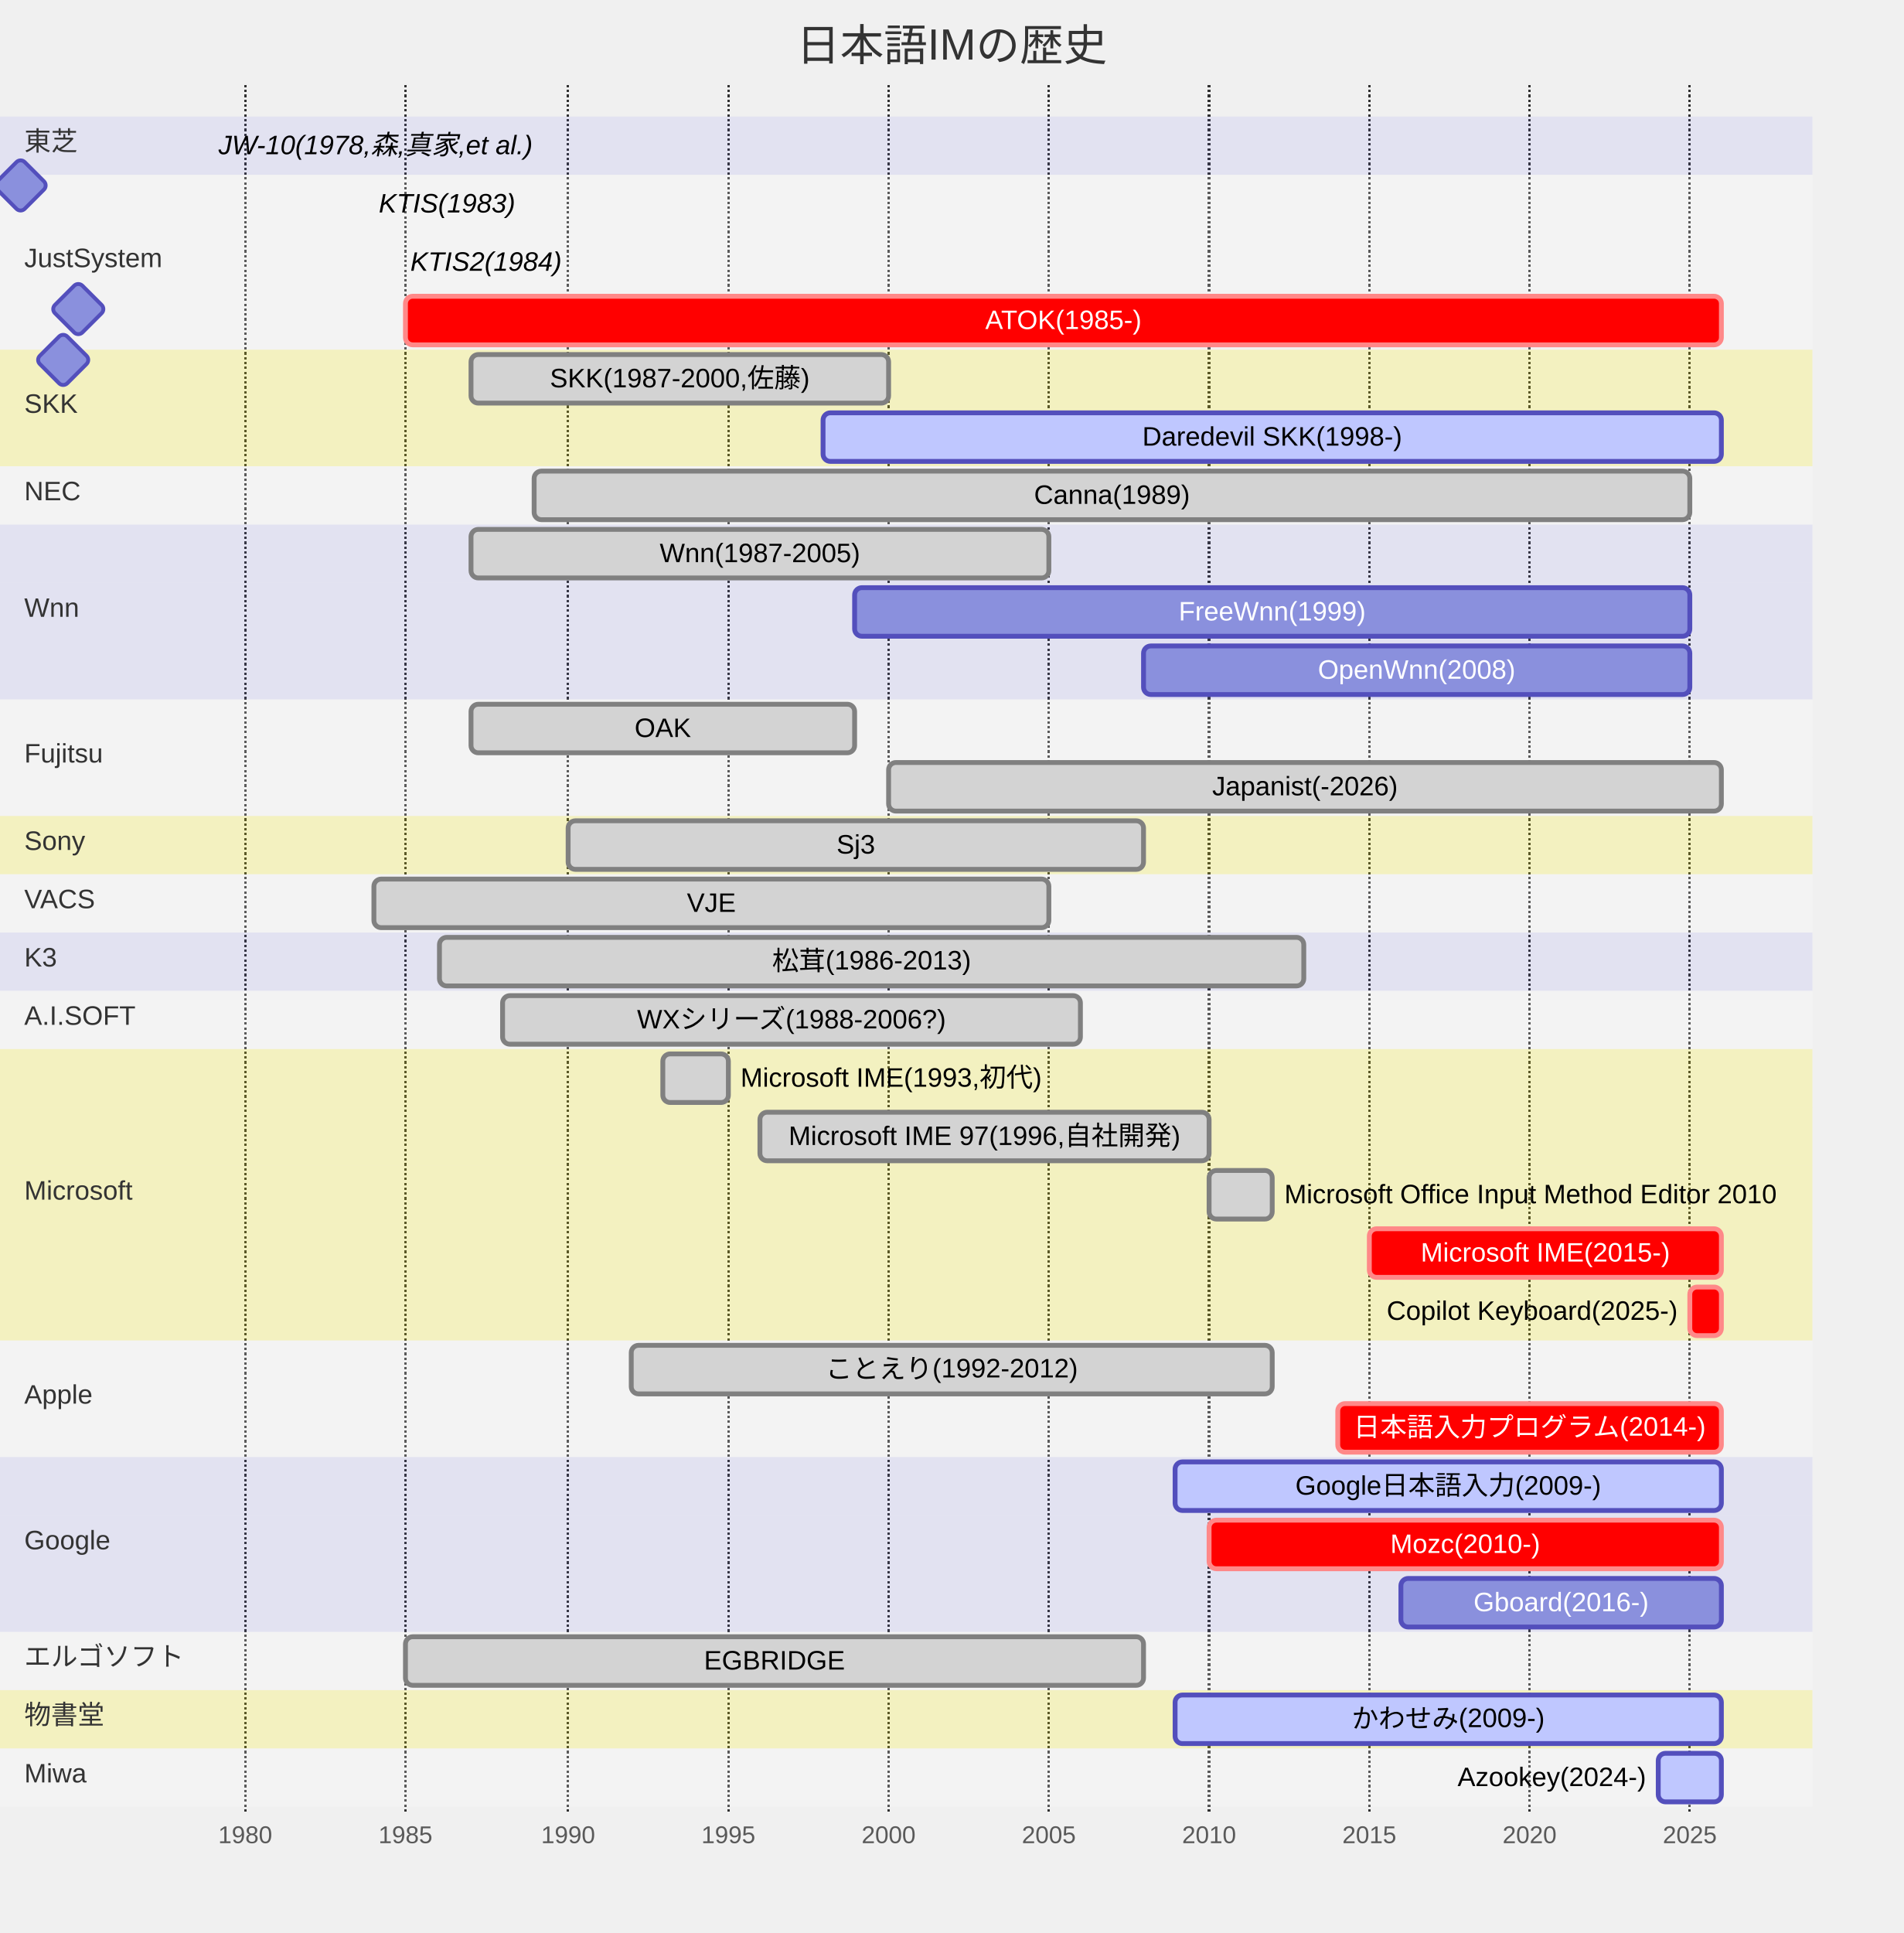
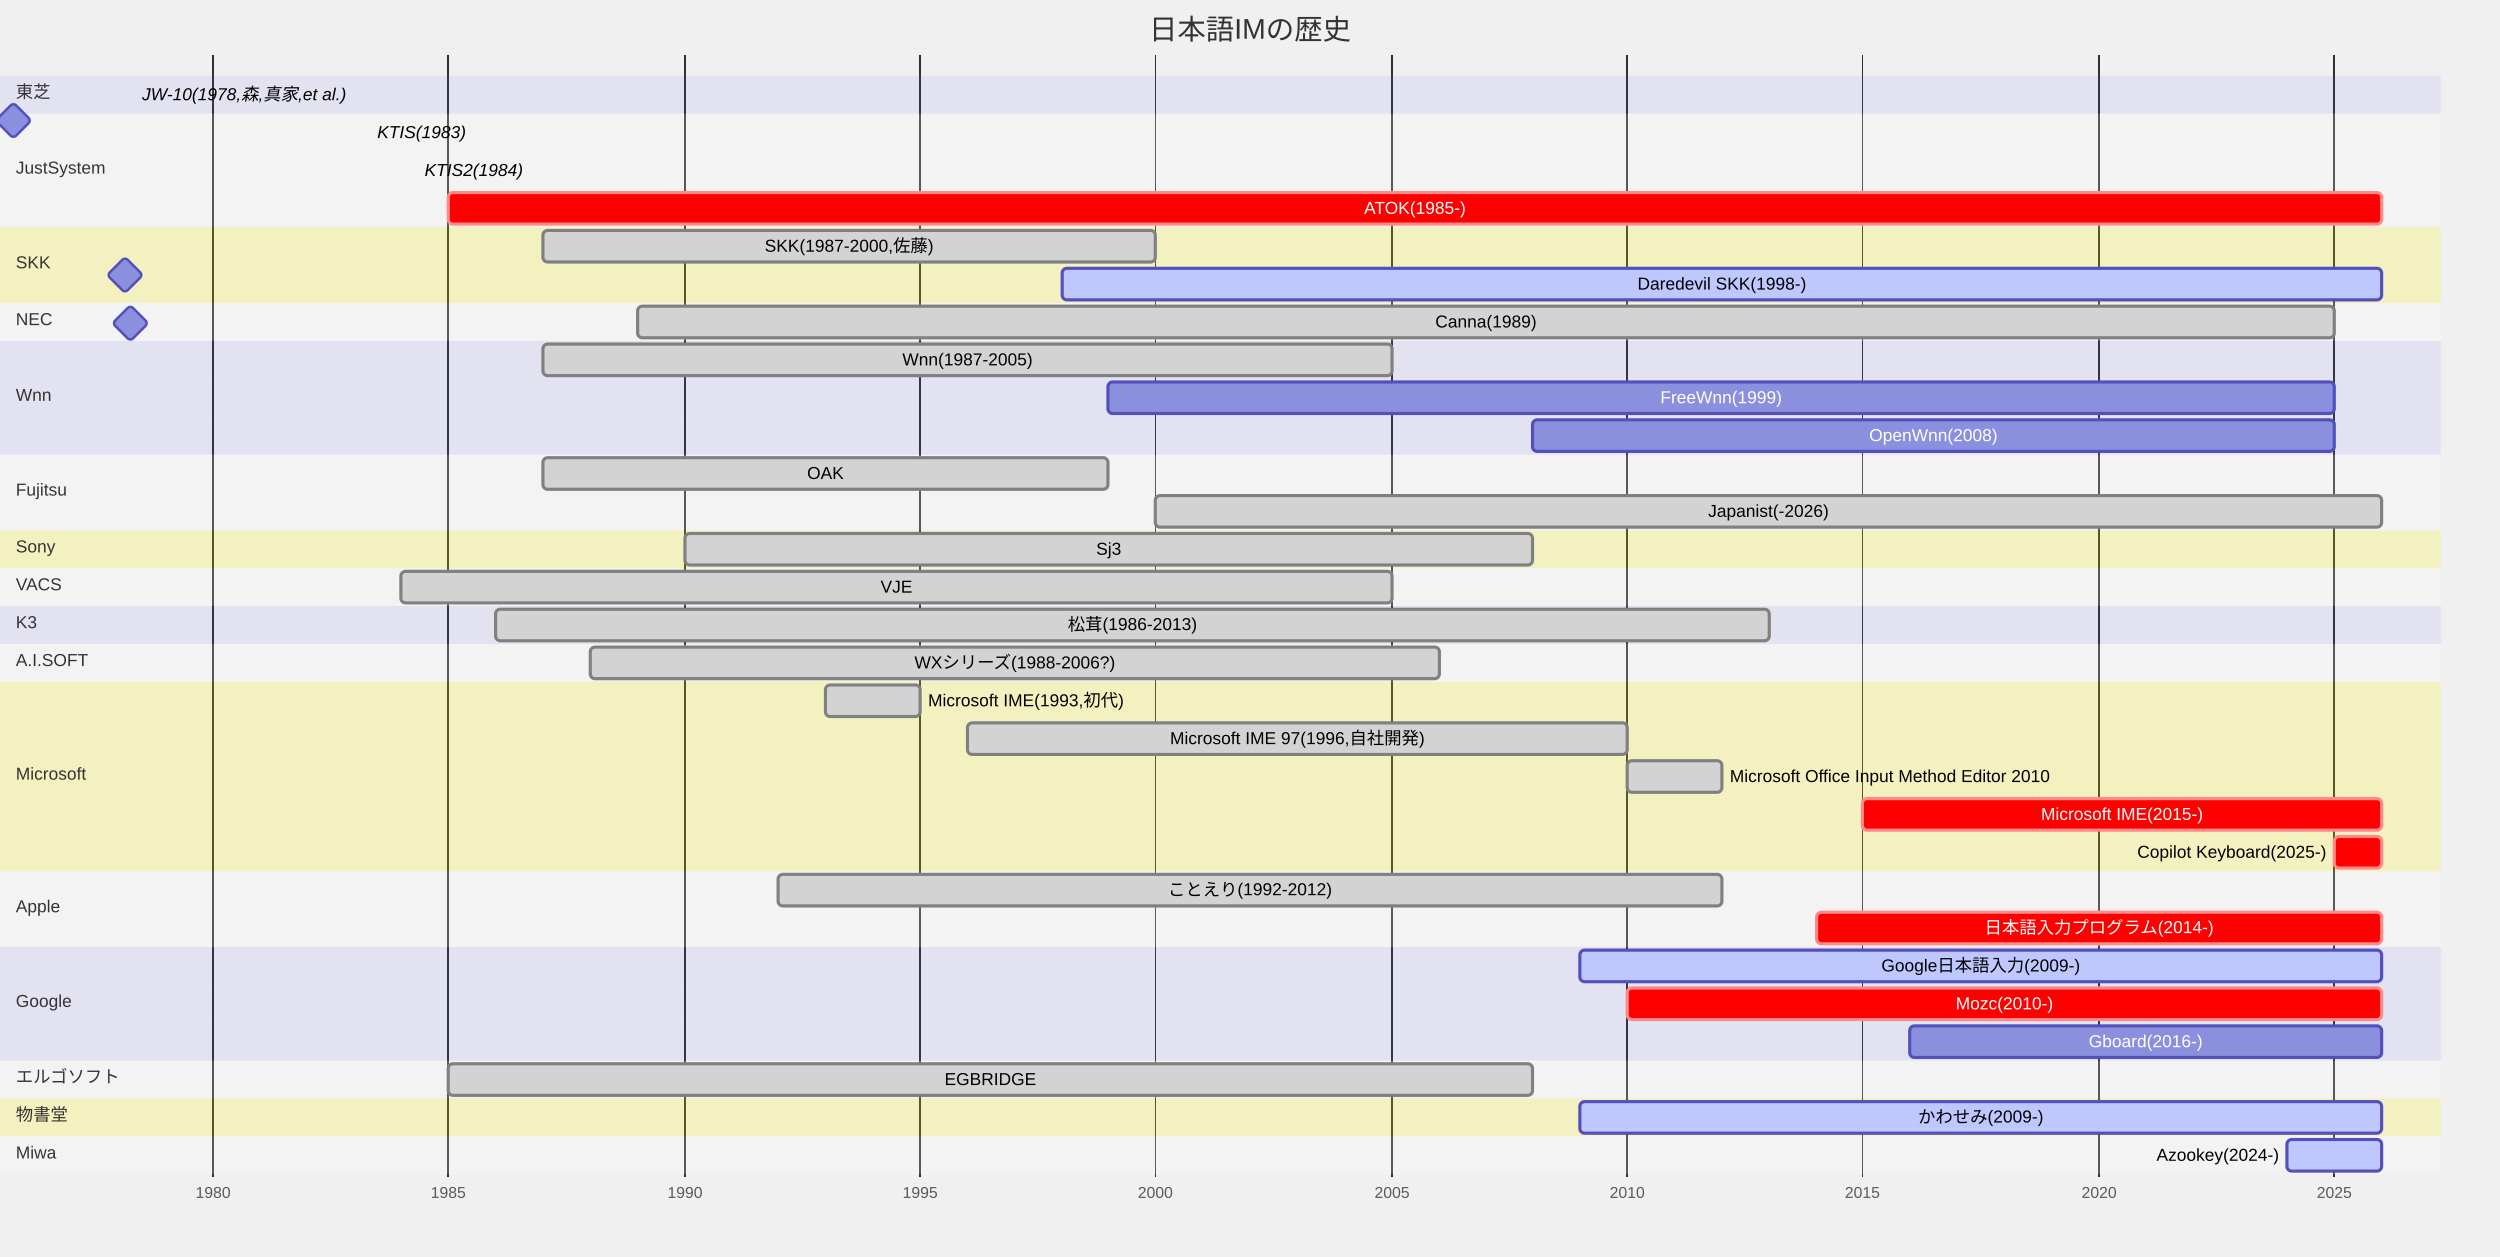
- <svg xmlns="http://www.w3.org/2000/svg" id="my-svg" width="100%" viewBox="0 0 784 796" style="max-width: 784px; background-color: white;" role="graphics-document document" aria-roledescription="gantt">
+ <svg xmlns="http://www.w3.org/2000/svg" id="my-svg" width="100%" viewBox="0 0 1584 796" style="max-width: 1584px; background-color: white;" role="graphics-document document" aria-roledescription="gantt">
  <style>#my-svg{font-family:"trebuchet ms",verdana,arial,sans-serif;font-size:16px;fill:#333;}@keyframes edge-animation-frame{from{stroke-dashoffset:0;}}@keyframes dash{to{stroke-dashoffset:0;}}#my-svg .edge-animation-slow{stroke-dasharray:9,5!important;stroke-dashoffset:900;animation:dash 50s linear infinite;stroke-linecap:round;}#my-svg .edge-animation-fast{stroke-dasharray:9,5!important;stroke-dashoffset:900;animation:dash 20s linear infinite;stroke-linecap:round;}#my-svg .error-icon{fill:#552222;}#my-svg .error-text{fill:#552222;stroke:#552222;}#my-svg .edge-thickness-normal{stroke-width:1px;}#my-svg .edge-thickness-thick{stroke-width:3.5px;}#my-svg .edge-pattern-solid{stroke-dasharray:0;}#my-svg .edge-thickness-invisible{stroke-width:0;fill:none;}#my-svg .edge-pattern-dashed{stroke-dasharray:3;}#my-svg .edge-pattern-dotted{stroke-dasharray:2;}#my-svg .marker{fill:#333333;stroke:#333333;}#my-svg .marker.cross{stroke:#333333;}#my-svg svg{font-family:"trebuchet ms",verdana,arial,sans-serif;font-size:16px;}#my-svg p{margin:0;}#my-svg .mermaid-main-font{font-family:"trebuchet ms",verdana,arial,sans-serif;}#my-svg .exclude-range{fill:#eeeeee;}#my-svg .section{stroke:none;opacity:0.2;}#my-svg .section0{fill:rgba(102, 102, 255, 0.49);}#my-svg .section2{fill:#fff400;}#my-svg .section1,#my-svg .section3{fill:white;opacity:0.2;}#my-svg .sectionTitle0{fill:#333;}#my-svg .sectionTitle1{fill:#333;}#my-svg .sectionTitle2{fill:#333;}#my-svg .sectionTitle3{fill:#333;}#my-svg .sectionTitle{text-anchor:start;font-family:"trebuchet ms",verdana,arial,sans-serif;}#my-svg .grid .tick{stroke:lightgrey;opacity:0.8;shape-rendering:crispEdges;}#my-svg .grid .tick text{font-family:"trebuchet ms",verdana,arial,sans-serif;fill:#333;}#my-svg .grid path{stroke-width:0;}#my-svg .today{fill:none;stroke:red;stroke-width:2px;}#my-svg .task{stroke-width:2;}#my-svg .taskText{text-anchor:middle;font-family:"trebuchet ms",verdana,arial,sans-serif;}#my-svg .taskTextOutsideRight{fill:black;text-anchor:start;font-family:"trebuchet ms",verdana,arial,sans-serif;}#my-svg .taskTextOutsideLeft{fill:black;text-anchor:end;}#my-svg .task.clickable{cursor:pointer;}#my-svg .taskText.clickable{cursor:pointer;fill:#003163!important;font-weight:bold;}#my-svg .taskTextOutsideLeft.clickable{cursor:pointer;fill:#003163!important;font-weight:bold;}#my-svg .taskTextOutsideRight.clickable{cursor:pointer;fill:#003163!important;font-weight:bold;}#my-svg .taskText0,#my-svg .taskText1,#my-svg .taskText2,#my-svg .taskText3{fill:white;}#my-svg .task0,#my-svg .task1,#my-svg .task2,#my-svg .task3{fill:#8a90dd;stroke:#534fbc;}#my-svg .taskTextOutside0,#my-svg .taskTextOutside2{fill:black;}#my-svg .taskTextOutside1,#my-svg .taskTextOutside3{fill:black;}#my-svg .active0,#my-svg .active1,#my-svg .active2,#my-svg .active3{fill:#bfc7ff;stroke:#534fbc;}#my-svg .activeText0,#my-svg .activeText1,#my-svg .activeText2,#my-svg .activeText3{fill:black!important;}#my-svg .done0,#my-svg .done1,#my-svg .done2,#my-svg .done3{stroke:grey;fill:lightgrey;stroke-width:2;}#my-svg .doneText0,#my-svg .doneText1,#my-svg .doneText2,#my-svg .doneText3{fill:black!important;}#my-svg .crit0,#my-svg .crit1,#my-svg .crit2,#my-svg .crit3{stroke:#ff8888;fill:red;stroke-width:2;}#my-svg .activeCrit0,#my-svg .activeCrit1,#my-svg .activeCrit2,#my-svg .activeCrit3{stroke:#ff8888;fill:#bfc7ff;stroke-width:2;}#my-svg .doneCrit0,#my-svg .doneCrit1,#my-svg .doneCrit2,#my-svg .doneCrit3{stroke:#ff8888;fill:lightgrey;stroke-width:2;cursor:pointer;shape-rendering:crispEdges;}#my-svg .milestone{transform:rotate(45deg) scale(0.8,0.8);}#my-svg .milestoneText{font-style:italic;}#my-svg .doneCritText0,#my-svg .doneCritText1,#my-svg .doneCritText2,#my-svg .doneCritText3{fill:black!important;}#my-svg .vert{stroke:navy;}#my-svg .vertText{font-size:15px;text-anchor:middle;fill:navy!important;}#my-svg .activeCritText0,#my-svg .activeCritText1,#my-svg .activeCritText2,#my-svg .activeCritText3{fill:black!important;}#my-svg .titleText{text-anchor:middle;font-size:18px;fill:#333;font-family:"trebuchet ms",verdana,arial,sans-serif;}#my-svg :root{--mermaid-font-family:"trebuchet ms",verdana,arial,sans-serif;}</style>
  <g />
  <g class="grid" transform="translate(75, 746)" fill="none" font-size="10" font-family="sans-serif" text-anchor="middle">
-     <path class="domain" stroke="currentColor" d="M0,-711V0H634V-711" />
-     <g class="tick" opacity="1" transform="translate(26,0)">
+     <path class="domain" stroke="currentColor" d="M0,-711V0H1434V-711" />
+     <g class="tick" opacity="1" transform="translate(60,0)">
      <line stroke="currentColor" y2="-711" />
      <text fill="#000" y="3" dy="1em" stroke="none" font-size="10" style="text-anchor: middle;">1980</text>
    </g>
-     <g class="tick" opacity="1" transform="translate(92,0)">
+     <g class="tick" opacity="1" transform="translate(209,0)">
      <line stroke="currentColor" y2="-711" />
      <text fill="#000" y="3" dy="1em" stroke="none" font-size="10" style="text-anchor: middle;">1985</text>
    </g>
-     <g class="tick" opacity="1" transform="translate(159,0)">
+     <g class="tick" opacity="1" transform="translate(359,0)">
      <line stroke="currentColor" y2="-711" />
      <text fill="#000" y="3" dy="1em" stroke="none" font-size="10" style="text-anchor: middle;">1990</text>
    </g>
-     <g class="tick" opacity="1" transform="translate(225,0)">
+     <g class="tick" opacity="1" transform="translate(508,0)">
      <line stroke="currentColor" y2="-711" />
      <text fill="#000" y="3" dy="1em" stroke="none" font-size="10" style="text-anchor: middle;">1995</text>
    </g>
-     <g class="tick" opacity="1" transform="translate(291,0)">
+     <g class="tick" opacity="1" transform="translate(657,0)">
      <line stroke="currentColor" y2="-711" />
      <text fill="#000" y="3" dy="1em" stroke="none" font-size="10" style="text-anchor: middle;">2000</text>
    </g>
-     <g class="tick" opacity="1" transform="translate(357,0)">
+     <g class="tick" opacity="1" transform="translate(807,0)">
      <line stroke="currentColor" y2="-711" />
      <text fill="#000" y="3" dy="1em" stroke="none" font-size="10" style="text-anchor: middle;">2005</text>
    </g>
-     <g class="tick" opacity="1" transform="translate(423,0)">
+     <g class="tick" opacity="1" transform="translate(956,0)">
      <line stroke="currentColor" y2="-711" />
      <text fill="#000" y="3" dy="1em" stroke="none" font-size="10" style="text-anchor: middle;">2010</text>
    </g>
-     <g class="tick" opacity="1" transform="translate(489,0)">
+     <g class="tick" opacity="1" transform="translate(1105,0)">
      <line stroke="currentColor" y2="-711" />
      <text fill="#000" y="3" dy="1em" stroke="none" font-size="10" style="text-anchor: middle;">2015</text>
    </g>
-     <g class="tick" opacity="1" transform="translate(555,0)">
+     <g class="tick" opacity="1" transform="translate(1255,0)">
      <line stroke="currentColor" y2="-711" />
      <text fill="#000" y="3" dy="1em" stroke="none" font-size="10" style="text-anchor: middle;">2020</text>
    </g>
-     <g class="tick" opacity="1" transform="translate(621,0)">
+     <g class="tick" opacity="1" transform="translate(1404,0)">
      <line stroke="currentColor" y2="-711" />
      <text fill="#000" y="3" dy="1em" stroke="none" font-size="10" style="text-anchor: middle;">2025</text>
    </g>
  </g>
  <g>
-     <rect x="0" y="48" width="746.5" height="24" class="section section0" />
-     <rect x="0" y="72" width="746.5" height="24" class="section section1" />
-     <rect x="0" y="96" width="746.5" height="24" class="section section1" />
-     <rect x="0" y="360" width="746.5" height="24" class="section section3" />
-     <rect x="0" y="120" width="746.5" height="24" class="section section1" />
-     <rect x="0" y="672" width="746.5" height="24" class="section section1" />
-     <rect x="0" y="384" width="746.5" height="24" class="section section0" />
-     <rect x="0" y="144" width="746.5" height="24" class="section section2" />
-     <rect x="0" y="216" width="746.5" height="24" class="section section0" />
-     <rect x="0" y="288" width="746.5" height="24" class="section section1" />
-     <rect x="0" y="408" width="746.5" height="24" class="section section1" />
-     <rect x="0" y="192" width="746.5" height="24" class="section section3" />
-     <rect x="0" y="336" width="746.5" height="24" class="section section2" />
-     <rect x="0" y="552" width="746.5" height="24" class="section section3" />
-     <rect x="0" y="432" width="746.5" height="24" class="section section2" />
-     <rect x="0" y="456" width="746.5" height="24" class="section section2" />
-     <rect x="0" y="168" width="746.5" height="24" class="section section2" />
-     <rect x="0" y="240" width="746.5" height="24" class="section section0" />
-     <rect x="0" y="312" width="746.5" height="24" class="section section1" />
-     <rect x="0" y="264" width="746.5" height="24" class="section section0" />
-     <rect x="0" y="600" width="746.5" height="24" class="section section0" />
-     <rect x="0" y="696" width="746.5" height="24" class="section section2" />
-     <rect x="0" y="480" width="746.5" height="24" class="section section2" />
-     <rect x="0" y="624" width="746.5" height="24" class="section section0" />
-     <rect x="0" y="576" width="746.5" height="24" class="section section3" />
-     <rect x="0" y="504" width="746.5" height="24" class="section section2" />
-     <rect x="0" y="648" width="746.5" height="24" class="section section0" />
-     <rect x="0" y="720" width="746.5" height="24" class="section section3" />
-     <rect x="0" y="528" width="746.5" height="24" class="section section2" />
+     <rect x="0" y="48" width="1546.5" height="24" class="section section0" />
+     <rect x="0" y="72" width="1546.5" height="24" class="section section1" />
+     <rect x="0" y="96" width="1546.5" height="24" class="section section1" />
+     <rect x="0" y="360" width="1546.5" height="24" class="section section3" />
+     <rect x="0" y="120" width="1546.5" height="24" class="section section1" />
+     <rect x="0" y="672" width="1546.5" height="24" class="section section1" />
+     <rect x="0" y="384" width="1546.5" height="24" class="section section0" />
+     <rect x="0" y="144" width="1546.5" height="24" class="section section2" />
+     <rect x="0" y="216" width="1546.5" height="24" class="section section0" />
+     <rect x="0" y="288" width="1546.5" height="24" class="section section1" />
+     <rect x="0" y="408" width="1546.5" height="24" class="section section1" />
+     <rect x="0" y="192" width="1546.5" height="24" class="section section3" />
+     <rect x="0" y="336" width="1546.5" height="24" class="section section2" />
+     <rect x="0" y="552" width="1546.5" height="24" class="section section3" />
+     <rect x="0" y="432" width="1546.5" height="24" class="section section2" />
+     <rect x="0" y="456" width="1546.5" height="24" class="section section2" />
+     <rect x="0" y="168" width="1546.5" height="24" class="section section2" />
+     <rect x="0" y="240" width="1546.5" height="24" class="section section0" />
+     <rect x="0" y="312" width="1546.5" height="24" class="section section1" />
+     <rect x="0" y="264" width="1546.5" height="24" class="section section0" />
+     <rect x="0" y="600" width="1546.5" height="24" class="section section0" />
+     <rect x="0" y="696" width="1546.5" height="24" class="section section2" />
+     <rect x="0" y="480" width="1546.5" height="24" class="section section2" />
+     <rect x="0" y="624" width="1546.5" height="24" class="section section0" />
+     <rect x="0" y="576" width="1546.5" height="24" class="section section3" />
+     <rect x="0" y="504" width="1546.5" height="24" class="section section2" />
+     <rect x="0" y="648" width="1546.5" height="24" class="section section0" />
+     <rect x="0" y="720" width="1546.5" height="24" class="section section3" />
+     <rect x="0" y="528" width="1546.5" height="24" class="section section2" />
  </g>
  <g>
    <rect id="task1" rx="3" ry="3" x="65" y="50" width="20" height="20" transform-origin="75px 60px" class="task milestone  task0" />
-     <rect id="task2" rx="3" ry="3" x="131" y="74" width="20" height="20" transform-origin="141px 84px" class="task milestone  task1" />
-     <rect id="task3" rx="3" ry="3" x="144" y="98" width="20" height="20" transform-origin="154px 108px" class="task milestone  task1" />
-     <rect id="task14" rx="3" ry="3" x="154" y="362" width="278" height="20" transform-origin="293px 372px" class="task done3" />
-     <rect id="task4" rx="3" ry="3" x="167" y="122" width="542" height="20" transform-origin="438px 132px" class="task crit1" />
-     <rect id="task27" rx="3" ry="3" x="167" y="674" width="304" height="20" transform-origin="319px 684px" class="task done1" />
-     <rect id="task15" rx="3" ry="3" x="181" y="386" width="356" height="20" transform-origin="359px 396px" class="task done0" />
-     <rect id="task5" rx="3" ry="3" x="194" y="146" width="172" height="20" transform-origin="280px 156px" class="task done2" />
-     <rect id="task8" rx="3" ry="3" x="194" y="218" width="238" height="20" transform-origin="313px 228px" class="task done0" />
-     <rect id="task11" rx="3" ry="3" x="194" y="290" width="158" height="20" transform-origin="273px 300px" class="task done1" />
-     <rect id="task16" rx="3" ry="3" x="207" y="410" width="238" height="20" transform-origin="326px 420px" class="task done1" />
-     <rect id="task7" rx="3" ry="3" x="220" y="194" width="476" height="20" transform-origin="458px 204px" class="task done3" />
-     <rect id="task13" rx="3" ry="3" x="234" y="338" width="237" height="20" transform-origin="352.5px 348px" class="task done2" />
-     <rect id="task22" rx="3" ry="3" x="260" y="554" width="264" height="20" transform-origin="392px 564px" class="task done3" />
-     <rect id="task17" rx="3" ry="3" x="273" y="434" width="27" height="20" transform-origin="286.5px 444px" class="task done2" />
-     <rect id="task18" rx="3" ry="3" x="313" y="458" width="185" height="20" transform-origin="405.5px 468px" class="task done2" />
-     <rect id="task6" rx="3" ry="3" x="339" y="170" width="370" height="20" transform-origin="524px 180px" class="task active2" />
-     <rect id="task9" rx="3" ry="3" x="352" y="242" width="344" height="20" transform-origin="524px 252px" class="task task0" />
-     <rect id="task12" rx="3" ry="3" x="366" y="314" width="343" height="20" transform-origin="537.5px 324px" class="task done1" />
-     <rect id="task10" rx="3" ry="3" x="471" y="266" width="225" height="20" transform-origin="583.5px 276px" class="task task0" />
-     <rect id="task24" rx="3" ry="3" x="484" y="602" width="225" height="20" transform-origin="596.5px 612px" class="task active0" />
-     <rect id="task28" rx="3" ry="3" x="484" y="698" width="225" height="20" transform-origin="596.5px 708px" class="task active2" />
-     <rect id="task19" rx="3" ry="3" x="498" y="482" width="26" height="20" transform-origin="511px 492px" class="task done2" />
-     <rect id="task25" rx="3" ry="3" x="498" y="626" width="211" height="20" transform-origin="603.5px 636px" class="task crit0" />
-     <rect id="task23" rx="3" ry="3" x="551" y="578" width="158" height="20" transform-origin="630px 588px" class="task crit3" />
-     <rect id="task20" rx="3" ry="3" x="564" y="506" width="145" height="20" transform-origin="636.5px 516px" class="task crit2" />
-     <rect id="task26" rx="3" ry="3" x="577" y="650" width="132" height="20" transform-origin="643px 660px" class="task task0" />
-     <rect id="task29" rx="3" ry="3" x="683" y="722" width="26" height="20" transform-origin="696px 732px" class="task active3" />
-     <rect id="task21" rx="3" ry="3" x="696" y="530" width="13" height="20" transform-origin="702.5px 540px" class="task crit2" />
+     <rect id="task2" rx="3" ry="3" x="214" y="74" width="20" height="20" transform-origin="224px 84px" class="task milestone  task1" />
+     <rect id="task3" rx="3" ry="3" x="244" y="98" width="20" height="20" transform-origin="254px 108px" class="task milestone  task1" />
+     <rect id="task14" rx="3" ry="3" x="254" y="362" width="628" height="20" transform-origin="568px 372px" class="task done3" />
+     <rect id="task4" rx="3" ry="3" x="284" y="122" width="1225" height="20" transform-origin="896.5px 132px" class="task crit1" />
+     <rect id="task27" rx="3" ry="3" x="284" y="674" width="687" height="20" transform-origin="627.5px 684px" class="task done1" />
+     <rect id="task15" rx="3" ry="3" x="314" y="386" width="807" height="20" transform-origin="717.5px 396px" class="task done0" />
+     <rect id="task5" rx="3" ry="3" x="344" y="146" width="388" height="20" transform-origin="538px 156px" class="task done2" />
+     <rect id="task8" rx="3" ry="3" x="344" y="218" width="538" height="20" transform-origin="613px 228px" class="task done0" />
+     <rect id="task11" rx="3" ry="3" x="344" y="290" width="358" height="20" transform-origin="523px 300px" class="task done1" />
+     <rect id="task16" rx="3" ry="3" x="374" y="410" width="538" height="20" transform-origin="643px 420px" class="task done1" />
+     <rect id="task7" rx="3" ry="3" x="404" y="194" width="1075" height="20" transform-origin="941.5px 204px" class="task done3" />
+     <rect id="task13" rx="3" ry="3" x="434" y="338" width="537" height="20" transform-origin="702.5px 348px" class="task done2" />
+     <rect id="task22" rx="3" ry="3" x="493" y="554" width="598" height="20" transform-origin="792px 564px" class="task done3" />
+     <rect id="task17" rx="3" ry="3" x="523" y="434" width="60" height="20" transform-origin="553px 444px" class="task done2" />
+     <rect id="task18" rx="3" ry="3" x="613" y="458" width="418" height="20" transform-origin="822px 468px" class="task done2" />
+     <rect id="task6" rx="3" ry="3" x="673" y="170" width="836" height="20" transform-origin="1091px 180px" class="task active2" />
+     <rect id="task9" rx="3" ry="3" x="702" y="242" width="777" height="20" transform-origin="1090.5px 252px" class="task task0" />
+     <rect id="task12" rx="3" ry="3" x="732" y="314" width="777" height="20" transform-origin="1120.5px 324px" class="task done1" />
+     <rect id="task10" rx="3" ry="3" x="971" y="266" width="508" height="20" transform-origin="1225px 276px" class="task task0" />
+     <rect id="task24" rx="3" ry="3" x="1001" y="602" width="508" height="20" transform-origin="1255px 612px" class="task active0" />
+     <rect id="task28" rx="3" ry="3" x="1001" y="698" width="508" height="20" transform-origin="1255px 708px" class="task active2" />
+     <rect id="task19" rx="3" ry="3" x="1031" y="482" width="60" height="20" transform-origin="1061px 492px" class="task done2" />
+     <rect id="task25" rx="3" ry="3" x="1031" y="626" width="478" height="20" transform-origin="1270px 636px" class="task crit0" />
+     <rect id="task23" rx="3" ry="3" x="1151" y="578" width="358" height="20" transform-origin="1330px 588px" class="task crit3" />
+     <rect id="task20" rx="3" ry="3" x="1180" y="506" width="329" height="20" transform-origin="1344.5px 516px" class="task crit2" />
+     <rect id="task26" rx="3" ry="3" x="1210" y="650" width="299" height="20" transform-origin="1359.5px 660px" class="task task0" />
+     <rect id="task29" rx="3" ry="3" x="1449" y="722" width="60" height="20" transform-origin="1479px 732px" class="task active3" />
+     <rect id="task21" rx="3" ry="3" x="1479" y="530" width="30" height="20" transform-origin="1494px 540px" class="task crit2" />
    <text id="task1-text" font-size="11" x="90" y="63.5" class="taskTextOutsideRight taskTextOutside0  milestoneText width-133.453125">JW-10(1978,森,真家,et al.)</text>
-     <text id="task2-text" font-size="11" x="156" y="87.5" class="taskTextOutsideRight taskTextOutside1  milestoneText width-52.234375">KTIS(1983)</text>
-     <text id="task3-text" font-size="11" x="169" y="111.5" class="taskTextOutsideRight taskTextOutside1  milestoneText width-58">KTIS2(1984)</text>
-     <text id="task14-text" font-size="11" x="293" y="375.5" class="taskText taskText3  doneText3 width-18.70361328125">VJE</text>
-     <text id="task4-text" font-size="11" x="438" y="135.5" class="taskText taskText1  critText1 width-61.140625">ATOK(1985-)</text>
-     <text id="task27-text" font-size="11" x="319" y="687.5" class="taskText taskText1  doneText1 width-49.205078125">EGBRIDGE</text>
-     <text id="task15-text" font-size="11" x="359" y="399.5" class="taskText taskText0  doneText0 width-80.265625">松茸(1986-2013)</text>
-     <text id="task5-text" font-size="11" x="280" y="159.5" class="taskText taskText2  doneText2 width-102.265625">SKK(1987-2000,佐藤)</text>
-     <text id="task8-text" font-size="11" x="313" y="231.5" class="taskText taskText0  doneText0 width-80.671875">Wnn(1987-2005)</text>
-     <text id="task11-text" font-size="11" x="273" y="303.5" class="taskText taskText1  doneText1 width-20.900390625">OAK</text>
-     <text id="task16-text" font-size="11" x="326" y="423.5" class="taskText taskText1  doneText1 width-122.265625">WXシリーズ(1988-2006?)</text>
-     <text id="task7-text" font-size="11" x="458" y="207.5" class="taskText taskText3  doneText3 width-61.3125">Canna(1989)</text>
-     <text id="task13-text" font-size="11" x="352.5" y="351.5" class="taskText taskText2  doneText2 width-15.32421875">Sj3</text>
-     <text id="task22-text" font-size="11" x="392" y="567.5" class="taskText taskText3  doneText3 width-102.265625">ことえり(1992-2012)</text>
-     <text id="task17-text" font-size="11" x="305" y="447.5" class="taskTextOutsideRight taskTextOutside2  doneText2 width-123.625">Microsoft IME(1993,初代)</text>
-     <text id="task18-text" font-size="11" x="405.5" y="471.5" class="taskText taskText2  doneText2 width-160.46875">Microsoft IME 97(1996,自社開発)</text>
-     <text id="task6-text" font-size="11" x="524" y="183.5" class="taskText taskText2 activeText2 width-103.171875">Daredevil SKK(1998-)</text>
-     <text id="task9-text" font-size="11" x="524" y="255.5" class="taskText taskText0  width-74.59375">FreeWnn(1999)</text>
-     <text id="task12-text" font-size="11" x="537.5" y="327.5" class="taskText taskText1  doneText1 width-77.09375">Japanist(-2026)</text>
-     <text id="task10-text" font-size="11" x="583.5" y="279.5" class="taskText taskText0  width-78.109375">OpenWnn(2008)</text>
-     <text id="task24-text" font-size="11" x="596.5" y="615.5" class="taskText taskText0 activeText0 width-124.203125">Google日本語入力(2009-)</text>
-     <text id="task28-text" font-size="11" x="596.5" y="711.5" class="taskText taskText2 activeText2 width-79.203125">かわせみ(2009-)</text>
-     <text id="task19-text" font-size="11" x="529" y="495.5" class="taskTextOutsideRight taskTextOutside2  doneText2 width-207.8251953125">Microsoft Office Input Method Editor 2010</text>
-     <text id="task25-text" font-size="11" x="603.5" y="639.5" class="taskText taskText0  critText0 width-60.578125">Mozc(2010-)</text>
-     <text id="task23-text" font-size="11" x="630" y="591.5" class="taskText taskText3  critText3 width-144.875">日本語入力プログラム(2014-)</text>
-     <text id="task20-text" font-size="11" x="636.5" y="519.5" class="taskText taskText2  critText2 width-101.625">Microsoft IME(2015-)</text>
-     <text id="task26-text" font-size="11" x="643" y="663.5" class="taskText taskText0  width-70.859375">Gboard(2016-)</text>
-     <text id="task29-text" font-size="11" x="678" y="735.5" class="taskTextOutsideLeft taskTextOutside3 activeText3">Azookey(2024-)</text>
-     <text id="task21-text" font-size="11" x="691" y="543.5" class="taskTextOutsideLeft taskTextOutside2  critText2">Copilot Keyboard(2025-)</text>
+     <text id="task2-text" font-size="11" x="239" y="87.5" class="taskTextOutsideRight taskTextOutside1  milestoneText width-52.234375">KTIS(1983)</text>
+     <text id="task3-text" font-size="11" x="269" y="111.5" class="taskTextOutsideRight taskTextOutside1  milestoneText width-58">KTIS2(1984)</text>
+     <text id="task14-text" font-size="11" x="568" y="375.5" class="taskText taskText3  doneText3 width-18.70361328125">VJE</text>
+     <text id="task4-text" font-size="11" x="896.5" y="135.5" class="taskText taskText1  critText1 width-61.140625">ATOK(1985-)</text>
+     <text id="task27-text" font-size="11" x="627.5" y="687.5" class="taskText taskText1  doneText1 width-49.205078125">EGBRIDGE</text>
+     <text id="task15-text" font-size="11" x="717.5" y="399.5" class="taskText taskText0  doneText0 width-80.265625">松茸(1986-2013)</text>
+     <text id="task5-text" font-size="11" x="538" y="159.5" class="taskText taskText2  doneText2 width-102.265625">SKK(1987-2000,佐藤)</text>
+     <text id="task8-text" font-size="11" x="613" y="231.5" class="taskText taskText0  doneText0 width-80.671875">Wnn(1987-2005)</text>
+     <text id="task11-text" font-size="11" x="523" y="303.5" class="taskText taskText1  doneText1 width-20.900390625">OAK</text>
+     <text id="task16-text" font-size="11" x="643" y="423.5" class="taskText taskText1  doneText1 width-122.265625">WXシリーズ(1988-2006?)</text>
+     <text id="task7-text" font-size="11" x="941.5" y="207.5" class="taskText taskText3  doneText3 width-61.3125">Canna(1989)</text>
+     <text id="task13-text" font-size="11" x="702.5" y="351.5" class="taskText taskText2  doneText2 width-15.32421875">Sj3</text>
+     <text id="task22-text" font-size="11" x="792" y="567.5" class="taskText taskText3  doneText3 width-102.265625">ことえり(1992-2012)</text>
+     <text id="task17-text" font-size="11" x="588" y="447.5" class="taskTextOutsideRight taskTextOutside2  doneText2 width-123.625">Microsoft IME(1993,初代)</text>
+     <text id="task18-text" font-size="11" x="822" y="471.5" class="taskText taskText2  doneText2 width-160.46875">Microsoft IME 97(1996,自社開発)</text>
+     <text id="task6-text" font-size="11" x="1091" y="183.5" class="taskText taskText2 activeText2 width-103.171875">Daredevil SKK(1998-)</text>
+     <text id="task9-text" font-size="11" x="1090.5" y="255.5" class="taskText taskText0  width-74.59375">FreeWnn(1999)</text>
+     <text id="task12-text" font-size="11" x="1120.5" y="327.5" class="taskText taskText1  doneText1 width-77.09375">Japanist(-2026)</text>
+     <text id="task10-text" font-size="11" x="1225" y="279.5" class="taskText taskText0  width-78.109375">OpenWnn(2008)</text>
+     <text id="task24-text" font-size="11" x="1255" y="615.5" class="taskText taskText0 activeText0 width-124.203125">Google日本語入力(2009-)</text>
+     <text id="task28-text" font-size="11" x="1255" y="711.5" class="taskText taskText2 activeText2 width-79.203125">かわせみ(2009-)</text>
+     <text id="task19-text" font-size="11" x="1096" y="495.5" class="taskTextOutsideRight taskTextOutside2  doneText2 width-207.8251953125">Microsoft Office Input Method Editor 2010</text>
+     <text id="task25-text" font-size="11" x="1270" y="639.5" class="taskText taskText0  critText0 width-60.578125">Mozc(2010-)</text>
+     <text id="task23-text" font-size="11" x="1330" y="591.5" class="taskText taskText3  critText3 width-144.875">日本語入力プログラム(2014-)</text>
+     <text id="task20-text" font-size="11" x="1344.5" y="519.5" class="taskText taskText2  critText2 width-101.625">Microsoft IME(2015-)</text>
+     <text id="task26-text" font-size="11" x="1359.5" y="663.5" class="taskText taskText0  width-70.859375">Gboard(2016-)</text>
+     <text id="task29-text" font-size="11" x="1444" y="735.5" class="taskTextOutsideLeft taskTextOutside3 activeText3">Azookey(2024-)</text>
+     <text id="task21-text" font-size="11" x="1474" y="543.5" class="taskTextOutsideLeft taskTextOutside2  critText2">Copilot Keyboard(2025-)</text>
  </g>
  <g>
    <text dy="0em" x="10" y="62" font-size="11" class="sectionTitle sectionTitle0">
      <tspan alignment-baseline="central" x="10">東芝</tspan>
    </text>
    <text dy="0em" x="10" y="110" font-size="11" class="sectionTitle sectionTitle1">
      <tspan alignment-baseline="central" x="10">JustSystem</tspan>
    </text>
    <text dy="0em" x="10" y="170" font-size="11" class="sectionTitle sectionTitle2">
      <tspan alignment-baseline="central" x="10">SKK</tspan>
    </text>
    <text dy="0em" x="10" y="206" font-size="11" class="sectionTitle sectionTitle3">
      <tspan alignment-baseline="central" x="10">NEC</tspan>
    </text>
    <text dy="0em" x="10" y="254" font-size="11" class="sectionTitle sectionTitle0">
      <tspan alignment-baseline="central" x="10">Wnn</tspan>
    </text>
    <text dy="0em" x="10" y="314" font-size="11" class="sectionTitle sectionTitle1">
      <tspan alignment-baseline="central" x="10">Fujitsu</tspan>
    </text>
    <text dy="0em" x="10" y="350" font-size="11" class="sectionTitle sectionTitle2">
      <tspan alignment-baseline="central" x="10">Sony</tspan>
    </text>
    <text dy="0em" x="10" y="374" font-size="11" class="sectionTitle sectionTitle3">
      <tspan alignment-baseline="central" x="10">VACS</tspan>
    </text>
    <text dy="0em" x="10" y="398" font-size="11" class="sectionTitle sectionTitle0">
      <tspan alignment-baseline="central" x="10">K3</tspan>
    </text>
    <text dy="0em" x="10" y="422" font-size="11" class="sectionTitle sectionTitle1">
      <tspan alignment-baseline="central" x="10">A.I.SOFT</tspan>
    </text>
    <text dy="0em" x="10" y="494" font-size="11" class="sectionTitle sectionTitle2">
      <tspan alignment-baseline="central" x="10">Microsoft</tspan>
    </text>
    <text dy="0em" x="10" y="578" font-size="11" class="sectionTitle sectionTitle3">
      <tspan alignment-baseline="central" x="10">Apple</tspan>
    </text>
    <text dy="0em" x="10" y="638" font-size="11" class="sectionTitle sectionTitle0">
      <tspan alignment-baseline="central" x="10">Google</tspan>
    </text>
    <text dy="0em" x="10" y="686" font-size="11" class="sectionTitle sectionTitle1">
      <tspan alignment-baseline="central" x="10">エルゴソフト</tspan>
    </text>
    <text dy="0em" x="10" y="710" font-size="11" class="sectionTitle sectionTitle2">
      <tspan alignment-baseline="central" x="10">物書堂</tspan>
    </text>
    <text dy="0em" x="10" y="734" font-size="11" class="sectionTitle sectionTitle3">
      <tspan alignment-baseline="central" x="10">Miwa</tspan>
    </text>
  </g>
-   <text x="392" y="25" class="titleText">日本語IMの歴史</text>
-   <style>svg .grid .tick line {
-   stroke-dasharray: 1 1;
- }
- </style>
+   <text x="792" y="25" class="titleText">日本語IMの歴史</text>
</svg>
